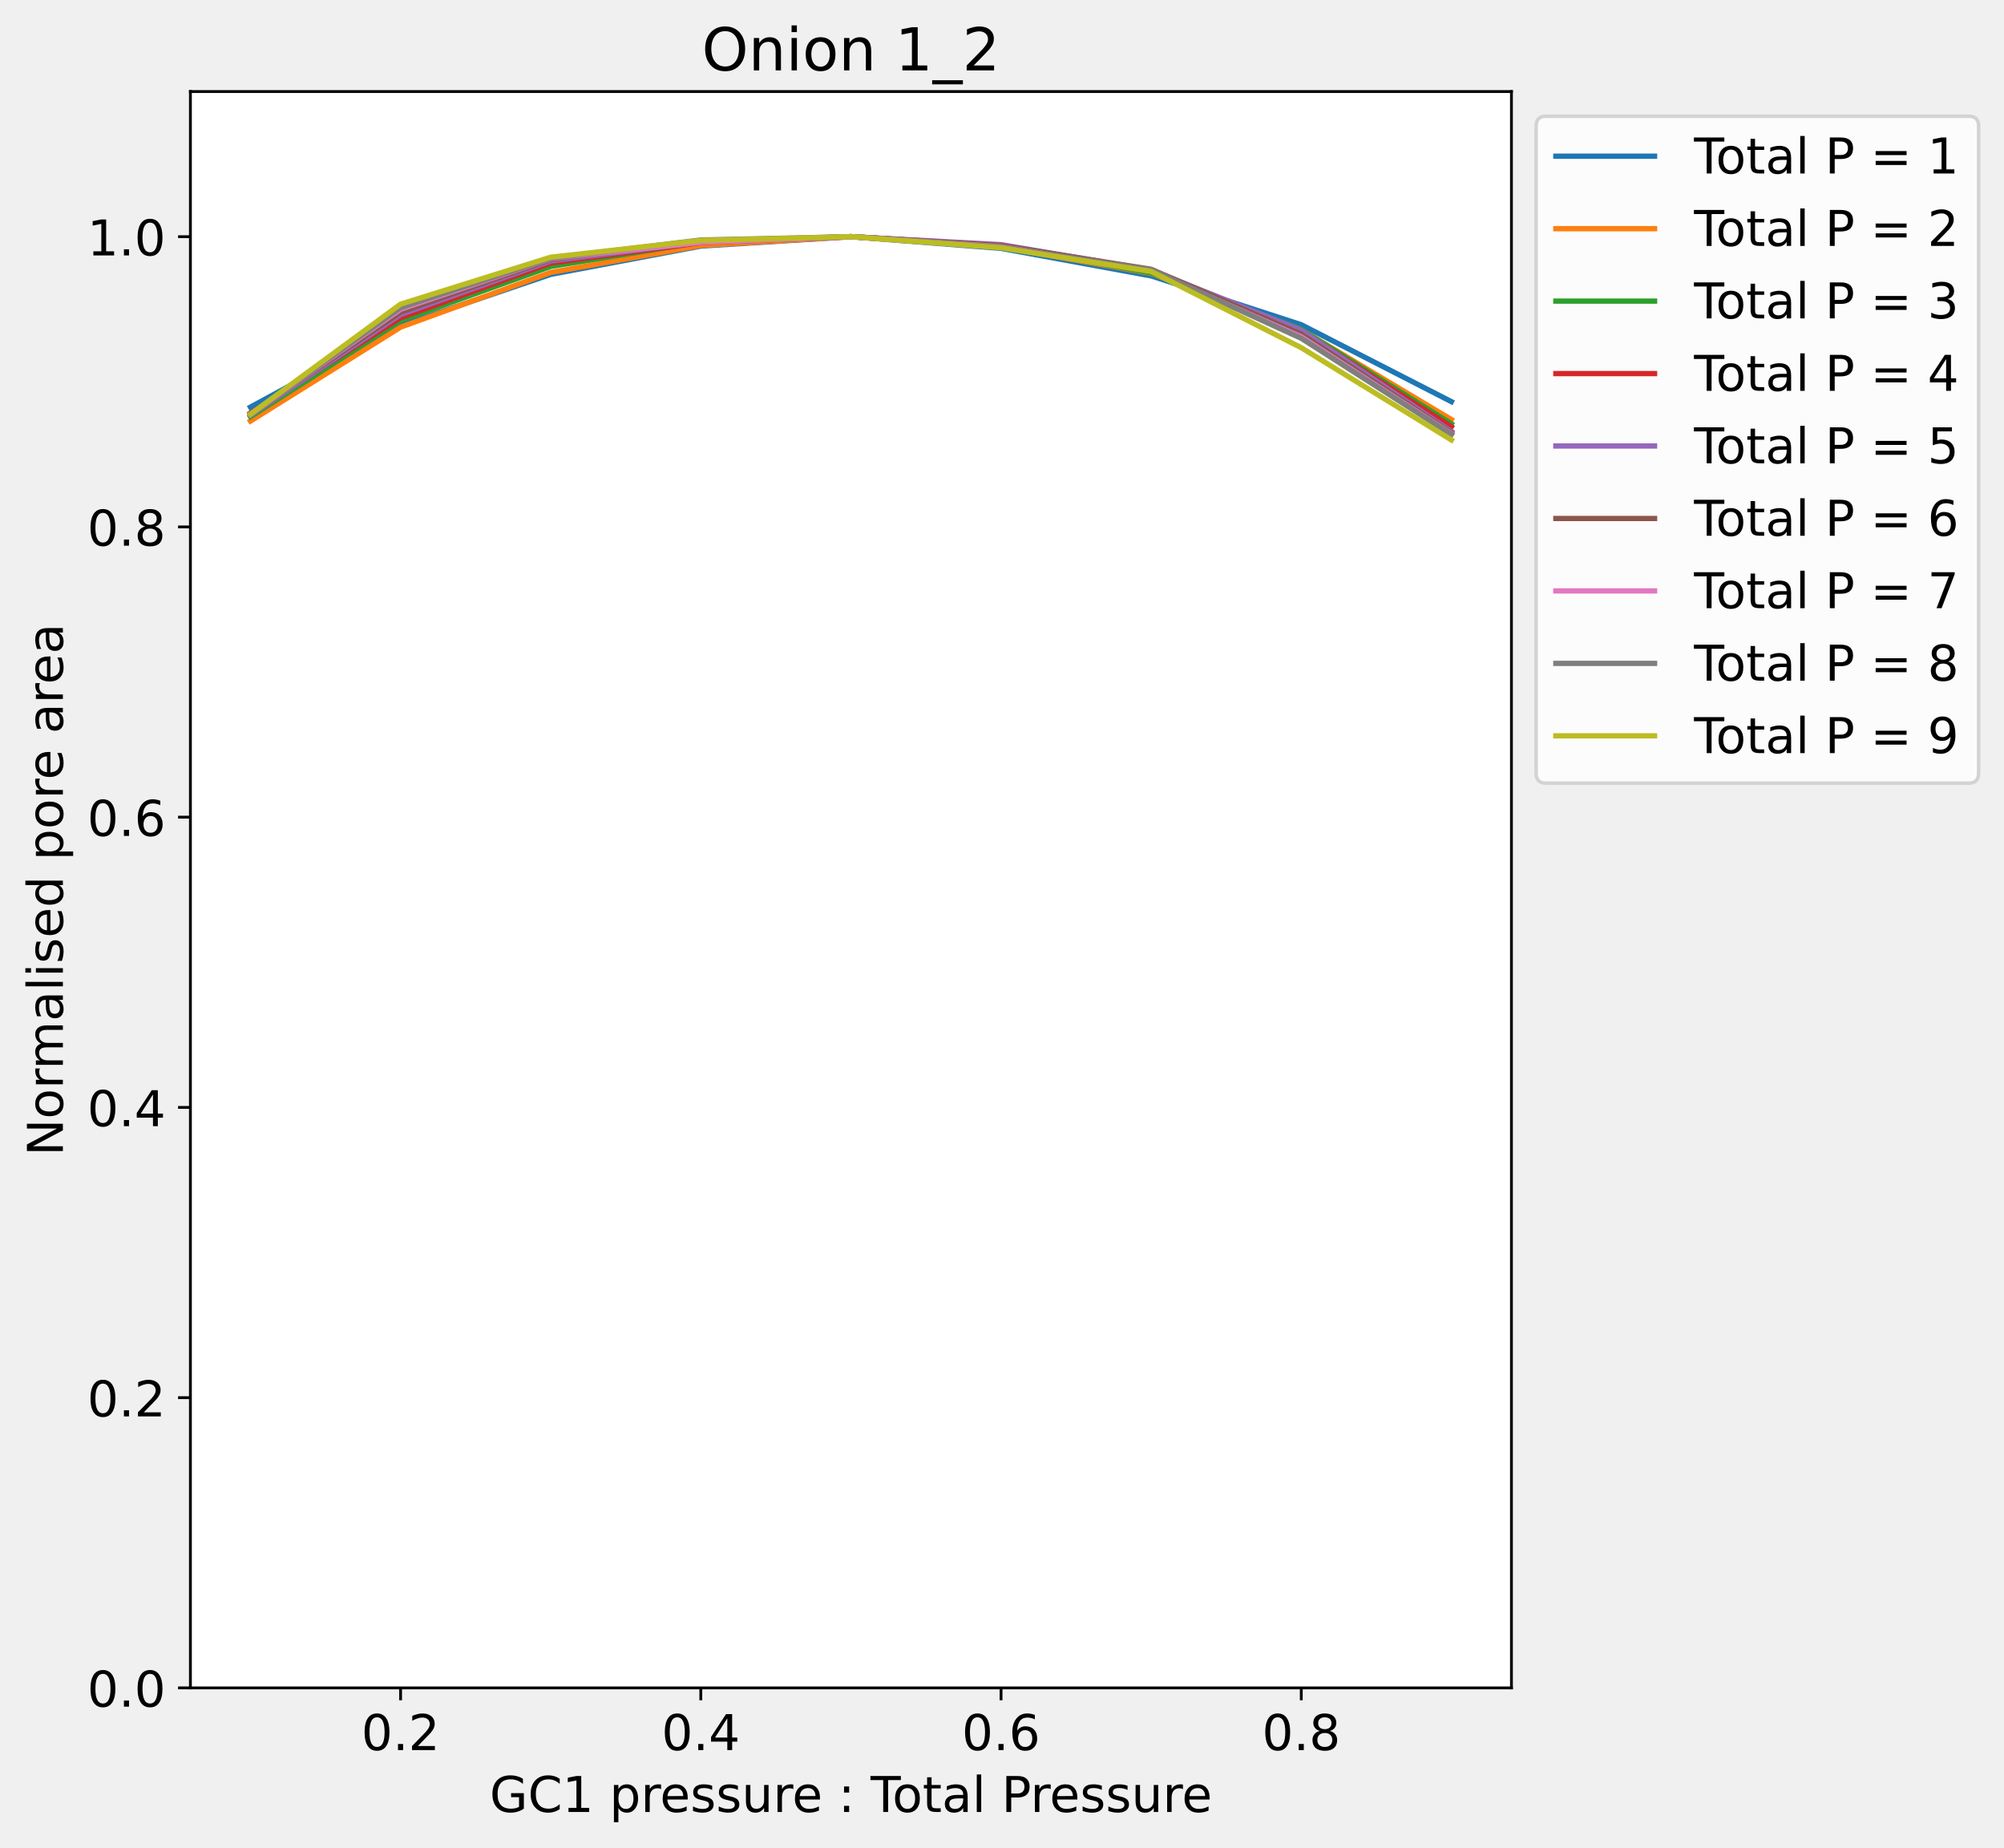
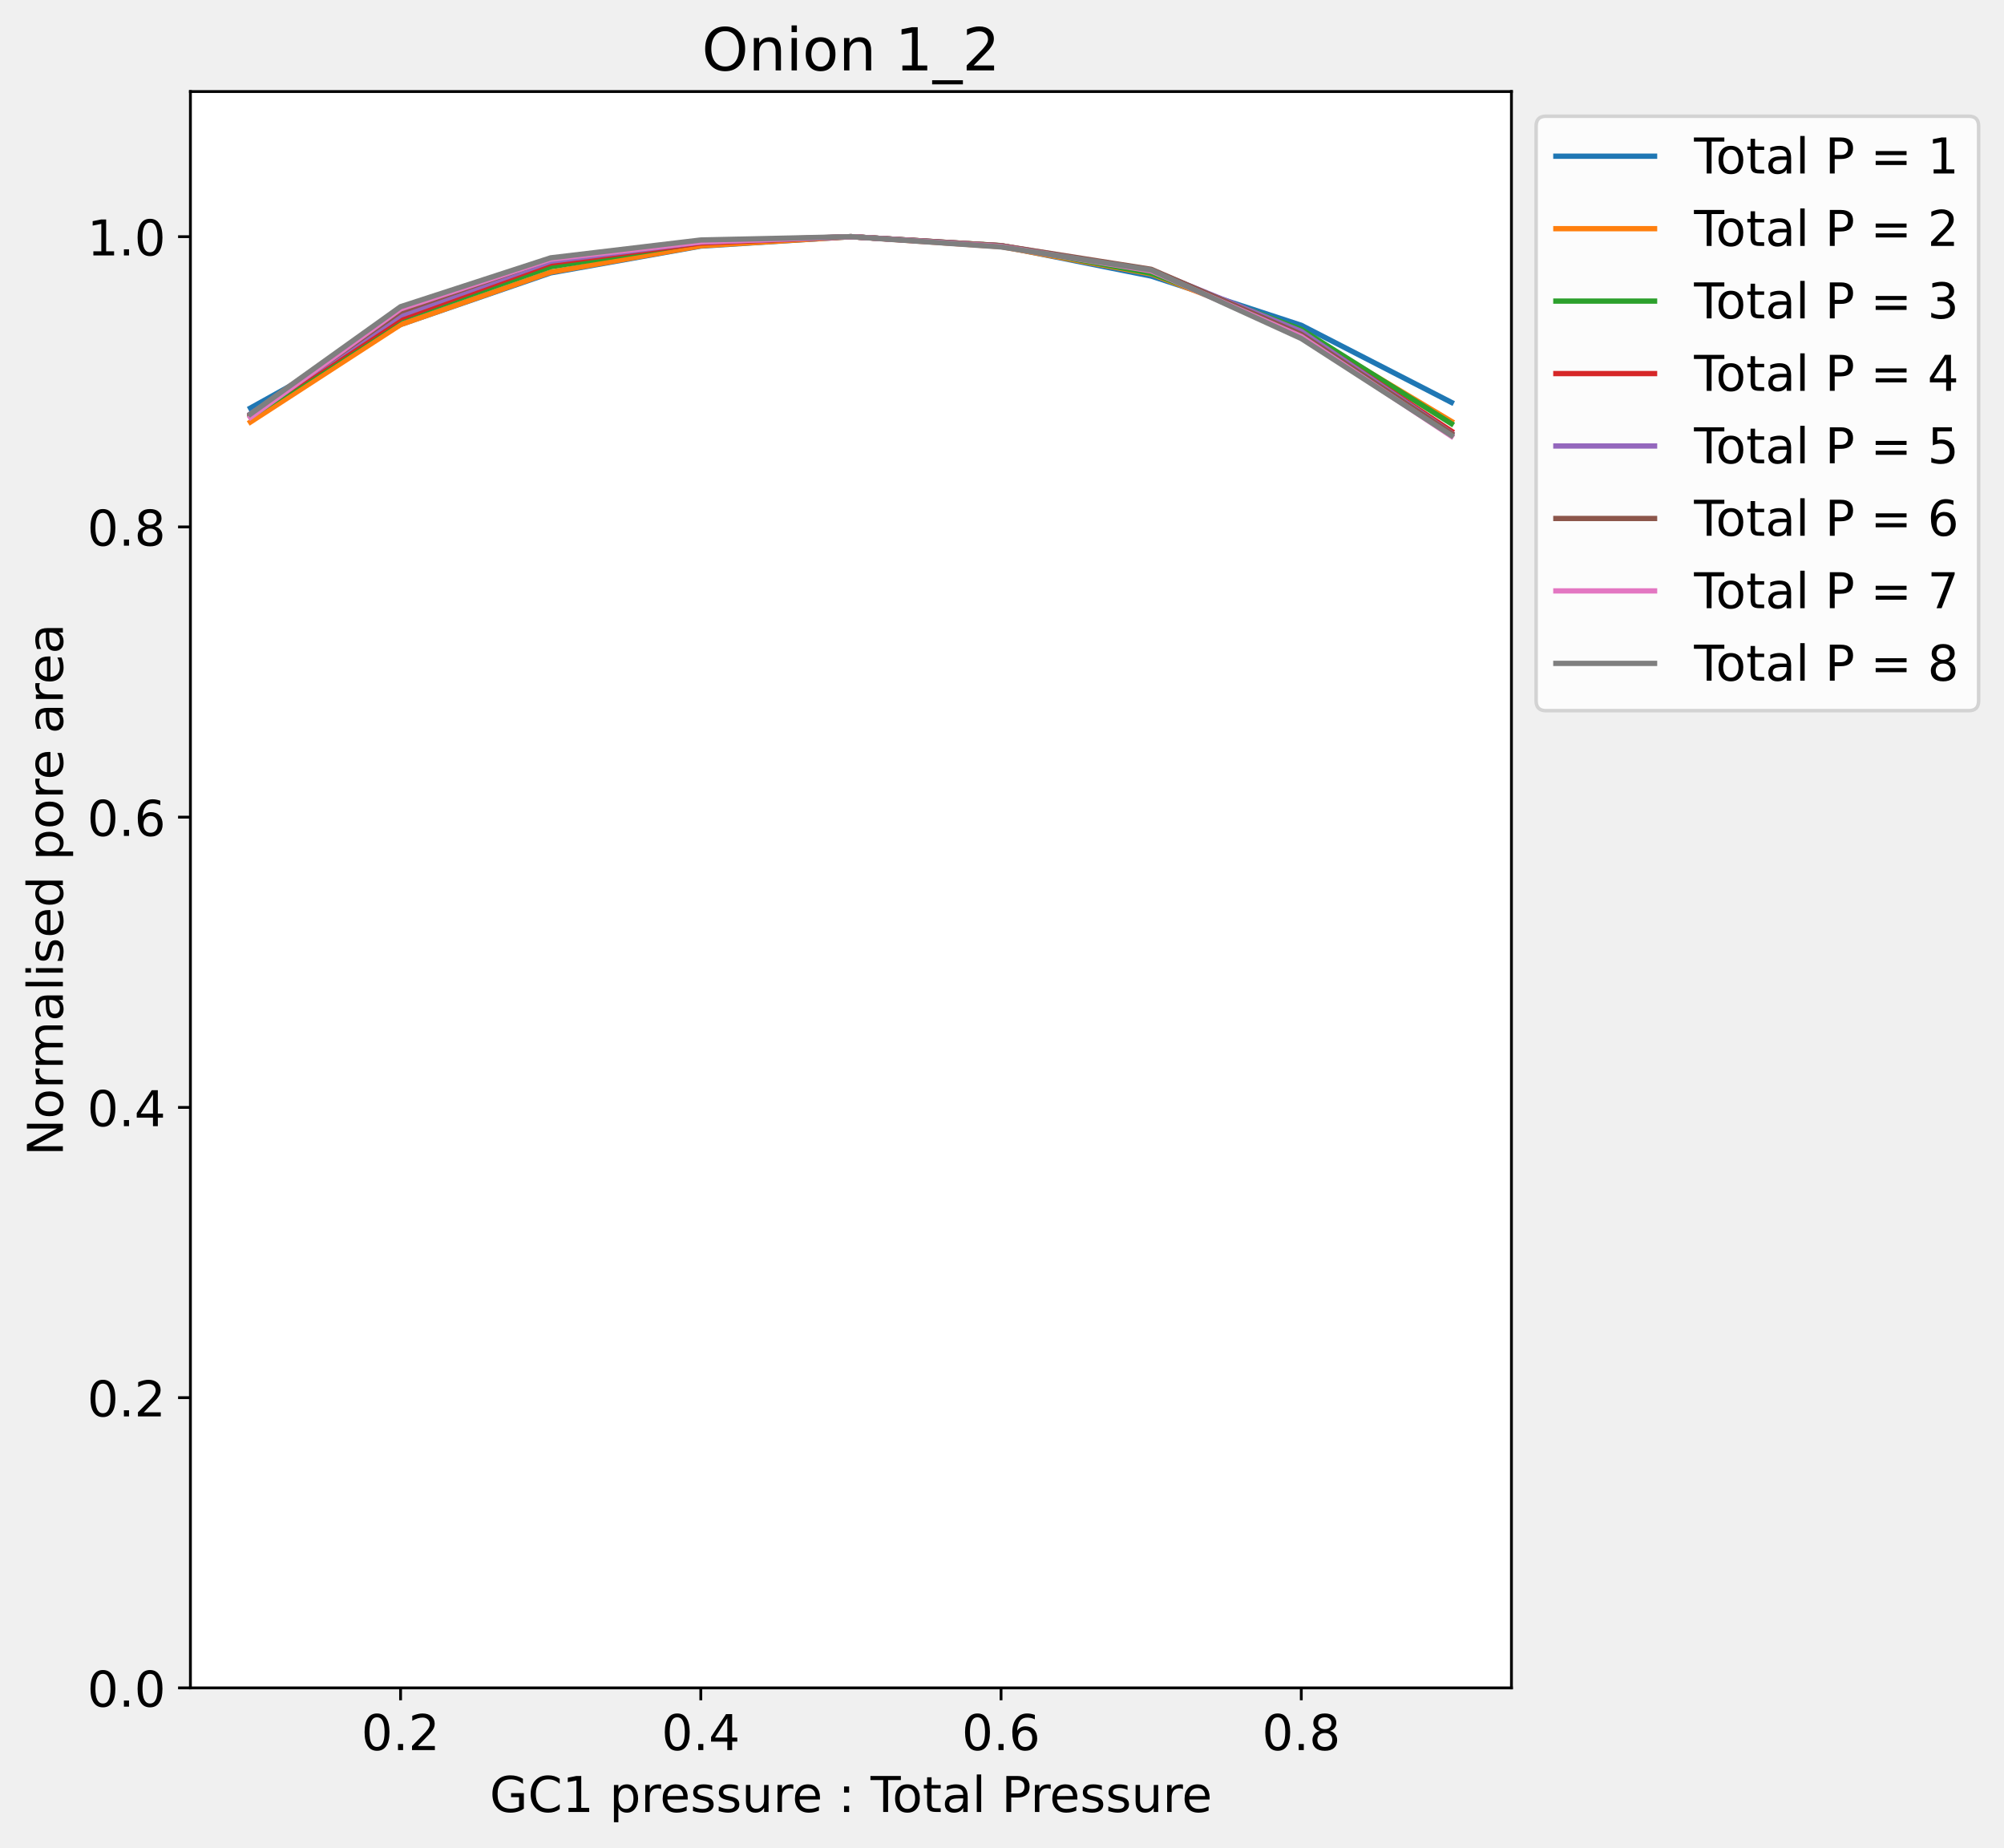
<svg xmlns="http://www.w3.org/2000/svg" xmlns:xlink="http://www.w3.org/1999/xlink" width="568.472pt" height="524.024pt" viewBox="0 0 568.472 524.024" version="1.1">
  <defs>
    <style type="text/css">*{stroke-linejoin: round; stroke-linecap: butt}</style>
  </defs>
  <g id="figure_1">
    <g id="patch_1">
      <path d="M 0 524.024  L 568.472 524.024  L 568.472 0  L 0 0  L 0 524.024  z " style="fill: none" />
    </g>
    <g id="axes_1">
      <g id="patch_2">
        <path d="M 54.014 478.725  L 428.749 478.725  L 428.749 25.965  L 54.014 25.965  z " style="fill: #ffffff" />
      </g>
      <g id="matplotlib.axis_1">
        <g id="xtick_1">
          <g id="line2d_1">
            <defs>
-               <path id="mf7b96dec18" d="M 0 0  L 0 3.5  " style="stroke: #000000; stroke-width: 0.8" />
-             </defs>
-             <g>
-               <use xlink:href="#mf7b96dec18" x="113.631" y="478.725" style="stroke: #000000; stroke-width: 0.8" />
+               <path id="m601442d03c" d="M 0 0  L 0 3.5  " style="stroke: #000000; stroke-width: 0.8" />
+             </defs>
+             <g>
+               <use xlink:href="#m601442d03c" x="113.631" y="478.725" style="stroke: #000000; stroke-width: 0.8" />
            </g>
          </g>
          <g id="text_1">
            <g transform="translate(102.4985 496.3632)scale(0.14 -0.14)">
              <defs>
                <path id="DejaVuSans-30" d="M 2034 4250  Q 1547 4250 1301 3770  Q 1056 3291 1056 2328  Q 1056 1369 1301 889  Q 1547 409 2034 409  Q 2525 409 2770 889  Q 3016 1369 3016 2328  Q 3016 3291 2770 3770  Q 2525 4250 2034 4250  z M 2034 4750  Q 2819 4750 3233 4129  Q 3647 3509 3647 2328  Q 3647 1150 3233 529  Q 2819 -91 2034 -91  Q 1250 -91 836 529  Q 422 1150 422 2328  Q 422 3509 836 4129  Q 1250 4750 2034 4750  z " transform="scale(0.015625)" />
                <path id="DejaVuSans-2e" d="M 684 794  L 1344 794  L 1344 0  L 684 0  L 684 794  z " transform="scale(0.015625)" />
                <path id="DejaVuSans-32" d="M 1228 531  L 3431 531  L 3431 0  L 469 0  L 469 531  Q 828 903 1448 1529  Q 2069 2156 2228 2338  Q 2531 2678 2651 2914  Q 2772 3150 2772 3378  Q 2772 3750 2511 3984  Q 2250 4219 1831 4219  Q 1534 4219 1204 4116  Q 875 4013 500 3803  L 500 4441  Q 881 4594 1212 4672  Q 1544 4750 1819 4750  Q 2544 4750 2975 4387  Q 3406 4025 3406 3419  Q 3406 3131 3298 2873  Q 3191 2616 2906 2266  Q 2828 2175 2409 1742  Q 1991 1309 1228 531  z " transform="scale(0.015625)" />
              </defs>
              <use xlink:href="#DejaVuSans-30" />
              <use xlink:href="#DejaVuSans-2e" x="63.623" />
              <use xlink:href="#DejaVuSans-32" x="95.41" />
            </g>
          </g>
        </g>
        <g id="xtick_2">
          <g id="line2d_2">
            <g>
-               <use xlink:href="#mf7b96dec18" x="198.798" y="478.725" style="stroke: #000000; stroke-width: 0.8" />
+               <use xlink:href="#m601442d03c" x="198.798" y="478.725" style="stroke: #000000; stroke-width: 0.8" />
            </g>
          </g>
          <g id="text_2">
            <g transform="translate(187.6655 496.3632)scale(0.14 -0.14)">
              <defs>
                <path id="DejaVuSans-34" d="M 2419 4116  L 825 1625  L 2419 1625  L 2419 4116  z M 2253 4666  L 3047 4666  L 3047 1625  L 3713 1625  L 3713 1100  L 3047 1100  L 3047 0  L 2419 0  L 2419 1100  L 313 1100  L 313 1709  L 2253 4666  z " transform="scale(0.015625)" />
              </defs>
              <use xlink:href="#DejaVuSans-30" />
              <use xlink:href="#DejaVuSans-2e" x="63.623" />
              <use xlink:href="#DejaVuSans-34" x="95.41" />
            </g>
          </g>
        </g>
        <g id="xtick_3">
          <g id="line2d_3">
            <g>
-               <use xlink:href="#mf7b96dec18" x="283.965" y="478.725" style="stroke: #000000; stroke-width: 0.8" />
+               <use xlink:href="#m601442d03c" x="283.965" y="478.725" style="stroke: #000000; stroke-width: 0.8" />
            </g>
          </g>
          <g id="text_3">
            <g transform="translate(272.8326 496.3632)scale(0.14 -0.14)">
              <defs>
                <path id="DejaVuSans-36" d="M 2113 2584  Q 1688 2584 1439 2293  Q 1191 2003 1191 1497  Q 1191 994 1439 701  Q 1688 409 2113 409  Q 2538 409 2786 701  Q 3034 994 3034 1497  Q 3034 2003 2786 2293  Q 2538 2584 2113 2584  z M 3366 4563  L 3366 3988  Q 3128 4100 2886 4159  Q 2644 4219 2406 4219  Q 1781 4219 1451 3797  Q 1122 3375 1075 2522  Q 1259 2794 1537 2939  Q 1816 3084 2150 3084  Q 2853 3084 3261 2657  Q 3669 2231 3669 1497  Q 3669 778 3244 343  Q 2819 -91 2113 -91  Q 1303 -91 875 529  Q 447 1150 447 2328  Q 447 3434 972 4092  Q 1497 4750 2381 4750  Q 2619 4750 2861 4703  Q 3103 4656 3366 4563  z " transform="scale(0.015625)" />
              </defs>
              <use xlink:href="#DejaVuSans-30" />
              <use xlink:href="#DejaVuSans-2e" x="63.623" />
              <use xlink:href="#DejaVuSans-36" x="95.41" />
            </g>
          </g>
        </g>
        <g id="xtick_4">
          <g id="line2d_4">
            <g>
-               <use xlink:href="#mf7b96dec18" x="369.132" y="478.725" style="stroke: #000000; stroke-width: 0.8" />
+               <use xlink:href="#m601442d03c" x="369.132" y="478.725" style="stroke: #000000; stroke-width: 0.8" />
            </g>
          </g>
          <g id="text_4">
            <g transform="translate(357.9996 496.3632)scale(0.14 -0.14)">
              <defs>
                <path id="DejaVuSans-38" d="M 2034 2216  Q 1584 2216 1326 1975  Q 1069 1734 1069 1313  Q 1069 891 1326 650  Q 1584 409 2034 409  Q 2484 409 2743 651  Q 3003 894 3003 1313  Q 3003 1734 2745 1975  Q 2488 2216 2034 2216  z M 1403 2484  Q 997 2584 770 2862  Q 544 3141 544 3541  Q 544 4100 942 4425  Q 1341 4750 2034 4750  Q 2731 4750 3128 4425  Q 3525 4100 3525 3541  Q 3525 3141 3298 2862  Q 3072 2584 2669 2484  Q 3125 2378 3379 2068  Q 3634 1759 3634 1313  Q 3634 634 3220 271  Q 2806 -91 2034 -91  Q 1263 -91 848 271  Q 434 634 434 1313  Q 434 1759 690 2068  Q 947 2378 1403 2484  z M 1172 3481  Q 1172 3119 1398 2916  Q 1625 2713 2034 2713  Q 2441 2713 2670 2916  Q 2900 3119 2900 3481  Q 2900 3844 2670 4047  Q 2441 4250 2034 4250  Q 1625 4250 1398 4047  Q 1172 3844 1172 3481  z " transform="scale(0.015625)" />
              </defs>
              <use xlink:href="#DejaVuSans-30" />
              <use xlink:href="#DejaVuSans-2e" x="63.623" />
              <use xlink:href="#DejaVuSans-38" x="95.41" />
            </g>
          </g>
        </g>
        <g id="text_5">
          <g transform="translate(138.9013 513.9126)scale(0.14 -0.14)">
            <defs>
              <path id="DejaVuSans-47" d="M 3809 666  L 3809 1919  L 2778 1919  L 2778 2438  L 4434 2438  L 4434 434  Q 4069 175 3628 42  Q 3188 -91 2688 -91  Q 1594 -91 976 548  Q 359 1188 359 2328  Q 359 3472 976 4111  Q 1594 4750 2688 4750  Q 3144 4750 3555 4637  Q 3966 4525 4313 4306  L 4313 3634  Q 3963 3931 3569 4081  Q 3175 4231 2741 4231  Q 1884 4231 1454 3753  Q 1025 3275 1025 2328  Q 1025 1384 1454 906  Q 1884 428 2741 428  Q 3075 428 3337 486  Q 3600 544 3809 666  z " transform="scale(0.015625)" />
              <path id="DejaVuSans-43" d="M 4122 4306  L 4122 3641  Q 3803 3938 3442 4084  Q 3081 4231 2675 4231  Q 1875 4231 1450 3742  Q 1025 3253 1025 2328  Q 1025 1406 1450 917  Q 1875 428 2675 428  Q 3081 428 3442 575  Q 3803 722 4122 1019  L 4122 359  Q 3791 134 3420 21  Q 3050 -91 2638 -91  Q 1578 -91 968 557  Q 359 1206 359 2328  Q 359 3453 968 4101  Q 1578 4750 2638 4750  Q 3056 4750 3426 4639  Q 3797 4528 4122 4306  z " transform="scale(0.015625)" />
              <path id="DejaVuSans-31" d="M 794 531  L 1825 531  L 1825 4091  L 703 3866  L 703 4441  L 1819 4666  L 2450 4666  L 2450 531  L 3481 531  L 3481 0  L 794 0  L 794 531  z " transform="scale(0.015625)" />
              <path id="DejaVuSans-20" transform="scale(0.015625)" />
              <path id="DejaVuSans-70" d="M 1159 525  L 1159 -1331  L 581 -1331  L 581 3500  L 1159 3500  L 1159 2969  Q 1341 3281 1617 3432  Q 1894 3584 2278 3584  Q 2916 3584 3314 3078  Q 3713 2572 3713 1747  Q 3713 922 3314 415  Q 2916 -91 2278 -91  Q 1894 -91 1617 61  Q 1341 213 1159 525  z M 3116 1747  Q 3116 2381 2855 2742  Q 2594 3103 2138 3103  Q 1681 3103 1420 2742  Q 1159 2381 1159 1747  Q 1159 1113 1420 752  Q 1681 391 2138 391  Q 2594 391 2855 752  Q 3116 1113 3116 1747  z " transform="scale(0.015625)" />
              <path id="DejaVuSans-72" d="M 2631 2963  Q 2534 3019 2420 3045  Q 2306 3072 2169 3072  Q 1681 3072 1420 2755  Q 1159 2438 1159 1844  L 1159 0  L 581 0  L 581 3500  L 1159 3500  L 1159 2956  Q 1341 3275 1631 3429  Q 1922 3584 2338 3584  Q 2397 3584 2469 3576  Q 2541 3569 2628 3553  L 2631 2963  z " transform="scale(0.015625)" />
              <path id="DejaVuSans-65" d="M 3597 1894  L 3597 1613  L 953 1613  Q 991 1019 1311 708  Q 1631 397 2203 397  Q 2534 397 2845 478  Q 3156 559 3463 722  L 3463 178  Q 3153 47 2828 -22  Q 2503 -91 2169 -91  Q 1331 -91 842 396  Q 353 884 353 1716  Q 353 2575 817 3079  Q 1281 3584 2069 3584  Q 2775 3584 3186 3129  Q 3597 2675 3597 1894  z M 3022 2063  Q 3016 2534 2758 2815  Q 2500 3097 2075 3097  Q 1594 3097 1305 2825  Q 1016 2553 972 2059  L 3022 2063  z " transform="scale(0.015625)" />
              <path id="DejaVuSans-73" d="M 2834 3397  L 2834 2853  Q 2591 2978 2328 3040  Q 2066 3103 1784 3103  Q 1356 3103 1142 2972  Q 928 2841 928 2578  Q 928 2378 1081 2264  Q 1234 2150 1697 2047  L 1894 2003  Q 2506 1872 2764 1633  Q 3022 1394 3022 966  Q 3022 478 2636 193  Q 2250 -91 1575 -91  Q 1294 -91 989 -36  Q 684 19 347 128  L 347 722  Q 666 556 975 473  Q 1284 391 1588 391  Q 1994 391 2212 530  Q 2431 669 2431 922  Q 2431 1156 2273 1281  Q 2116 1406 1581 1522  L 1381 1569  Q 847 1681 609 1914  Q 372 2147 372 2553  Q 372 3047 722 3315  Q 1072 3584 1716 3584  Q 2034 3584 2315 3537  Q 2597 3491 2834 3397  z " transform="scale(0.015625)" />
              <path id="DejaVuSans-75" d="M 544 1381  L 544 3500  L 1119 3500  L 1119 1403  Q 1119 906 1312 657  Q 1506 409 1894 409  Q 2359 409 2629 706  Q 2900 1003 2900 1516  L 2900 3500  L 3475 3500  L 3475 0  L 2900 0  L 2900 538  Q 2691 219 2414 64  Q 2138 -91 1772 -91  Q 1169 -91 856 284  Q 544 659 544 1381  z M 1991 3584  L 1991 3584  z " transform="scale(0.015625)" />
              <path id="DejaVuSans-3a" d="M 750 794  L 1409 794  L 1409 0  L 750 0  L 750 794  z M 750 3309  L 1409 3309  L 1409 2516  L 750 2516  L 750 3309  z " transform="scale(0.015625)" />
              <path id="DejaVuSans-54" d="M -19 4666  L 3928 4666  L 3928 4134  L 2272 4134  L 2272 0  L 1638 0  L 1638 4134  L -19 4134  L -19 4666  z " transform="scale(0.015625)" />
              <path id="DejaVuSans-6f" d="M 1959 3097  Q 1497 3097 1228 2736  Q 959 2375 959 1747  Q 959 1119 1226 758  Q 1494 397 1959 397  Q 2419 397 2687 759  Q 2956 1122 2956 1747  Q 2956 2369 2687 2733  Q 2419 3097 1959 3097  z M 1959 3584  Q 2709 3584 3137 3096  Q 3566 2609 3566 1747  Q 3566 888 3137 398  Q 2709 -91 1959 -91  Q 1206 -91 779 398  Q 353 888 353 1747  Q 353 2609 779 3096  Q 1206 3584 1959 3584  z " transform="scale(0.015625)" />
              <path id="DejaVuSans-74" d="M 1172 4494  L 1172 3500  L 2356 3500  L 2356 3053  L 1172 3053  L 1172 1153  Q 1172 725 1289 603  Q 1406 481 1766 481  L 2356 481  L 2356 0  L 1766 0  Q 1100 0 847 248  Q 594 497 594 1153  L 594 3053  L 172 3053  L 172 3500  L 594 3500  L 594 4494  L 1172 4494  z " transform="scale(0.015625)" />
              <path id="DejaVuSans-61" d="M 2194 1759  Q 1497 1759 1228 1600  Q 959 1441 959 1056  Q 959 750 1161 570  Q 1363 391 1709 391  Q 2188 391 2477 730  Q 2766 1069 2766 1631  L 2766 1759  L 2194 1759  z M 3341 1997  L 3341 0  L 2766 0  L 2766 531  Q 2569 213 2275 61  Q 1981 -91 1556 -91  Q 1019 -91 701 211  Q 384 513 384 1019  Q 384 1609 779 1909  Q 1175 2209 1959 2209  L 2766 2209  L 2766 2266  Q 2766 2663 2505 2880  Q 2244 3097 1772 3097  Q 1472 3097 1187 3025  Q 903 2953 641 2809  L 641 3341  Q 956 3463 1253 3523  Q 1550 3584 1831 3584  Q 2591 3584 2966 3190  Q 3341 2797 3341 1997  z " transform="scale(0.015625)" />
              <path id="DejaVuSans-6c" d="M 603 4863  L 1178 4863  L 1178 0  L 603 0  L 603 4863  z " transform="scale(0.015625)" />
              <path id="DejaVuSans-50" d="M 1259 4147  L 1259 2394  L 2053 2394  Q 2494 2394 2734 2622  Q 2975 2850 2975 3272  Q 2975 3691 2734 3919  Q 2494 4147 2053 4147  L 1259 4147  z M 628 4666  L 2053 4666  Q 2838 4666 3239 4311  Q 3641 3956 3641 3272  Q 3641 2581 3239 2228  Q 2838 1875 2053 1875  L 1259 1875  L 1259 0  L 628 0  L 628 4666  z " transform="scale(0.015625)" />
            </defs>
            <use xlink:href="#DejaVuSans-47" />
            <use xlink:href="#DejaVuSans-43" x="77.49" />
            <use xlink:href="#DejaVuSans-31" x="147.314" />
            <use xlink:href="#DejaVuSans-20" x="210.938" />
            <use xlink:href="#DejaVuSans-70" x="242.725" />
            <use xlink:href="#DejaVuSans-72" x="306.201" />
            <use xlink:href="#DejaVuSans-65" x="345.064" />
            <use xlink:href="#DejaVuSans-73" x="406.588" />
            <use xlink:href="#DejaVuSans-73" x="458.688" />
            <use xlink:href="#DejaVuSans-75" x="510.787" />
            <use xlink:href="#DejaVuSans-72" x="574.166" />
            <use xlink:href="#DejaVuSans-65" x="613.029" />
            <use xlink:href="#DejaVuSans-20" x="674.553" />
            <use xlink:href="#DejaVuSans-3a" x="706.34" />
            <use xlink:href="#DejaVuSans-20" x="740.031" />
            <use xlink:href="#DejaVuSans-54" x="771.818" />
            <use xlink:href="#DejaVuSans-6f" x="815.902" />
            <use xlink:href="#DejaVuSans-74" x="877.084" />
            <use xlink:href="#DejaVuSans-61" x="916.293" />
            <use xlink:href="#DejaVuSans-6c" x="977.572" />
            <use xlink:href="#DejaVuSans-20" x="1005.355" />
            <use xlink:href="#DejaVuSans-50" x="1037.143" />
            <use xlink:href="#DejaVuSans-72" x="1095.695" />
            <use xlink:href="#DejaVuSans-65" x="1134.559" />
            <use xlink:href="#DejaVuSans-73" x="1196.082" />
            <use xlink:href="#DejaVuSans-73" x="1248.182" />
            <use xlink:href="#DejaVuSans-75" x="1300.281" />
            <use xlink:href="#DejaVuSans-72" x="1363.66" />
            <use xlink:href="#DejaVuSans-65" x="1402.523" />
          </g>
        </g>
      </g>
      <g id="matplotlib.axis_2">
        <g id="ytick_1">
          <g id="line2d_5">
            <defs>
-               <path id="md35bf21d3d" d="M 0 0  L -3.5 0  " style="stroke: #000000; stroke-width: 0.8" />
-             </defs>
-             <g>
-               <use xlink:href="#md35bf21d3d" x="54.014" y="478.725" style="stroke: #000000; stroke-width: 0.8" />
+               <path id="m586396ed4a" d="M 0 0  L -3.5 0  " style="stroke: #000000; stroke-width: 0.8" />
+             </defs>
+             <g>
+               <use xlink:href="#m586396ed4a" x="54.014" y="478.725" style="stroke: #000000; stroke-width: 0.8" />
            </g>
          </g>
          <g id="text_6">
            <g transform="translate(24.74938 484.0443)scale(0.14 -0.14)">
              <use xlink:href="#DejaVuSans-30" />
              <use xlink:href="#DejaVuSans-2e" x="63.623" />
              <use xlink:href="#DejaVuSans-30" x="95.41" />
            </g>
          </g>
        </g>
        <g id="ytick_2">
          <g id="line2d_6">
            <g>
-               <use xlink:href="#md35bf21d3d" x="54.014" y="396.405" style="stroke: #000000; stroke-width: 0.8" />
+               <use xlink:href="#m586396ed4a" x="54.014" y="396.405" style="stroke: #000000; stroke-width: 0.8" />
            </g>
          </g>
          <g id="text_7">
            <g transform="translate(24.74938 401.7243)scale(0.14 -0.14)">
              <use xlink:href="#DejaVuSans-30" />
              <use xlink:href="#DejaVuSans-2e" x="63.623" />
              <use xlink:href="#DejaVuSans-32" x="95.41" />
            </g>
          </g>
        </g>
        <g id="ytick_3">
          <g id="line2d_7">
            <g>
-               <use xlink:href="#md35bf21d3d" x="54.014" y="314.085" style="stroke: #000000; stroke-width: 0.8" />
+               <use xlink:href="#m586396ed4a" x="54.014" y="314.085" style="stroke: #000000; stroke-width: 0.8" />
            </g>
          </g>
          <g id="text_8">
            <g transform="translate(24.74938 319.4043)scale(0.14 -0.14)">
              <use xlink:href="#DejaVuSans-30" />
              <use xlink:href="#DejaVuSans-2e" x="63.623" />
              <use xlink:href="#DejaVuSans-34" x="95.41" />
            </g>
          </g>
        </g>
        <g id="ytick_4">
          <g id="line2d_8">
            <g>
-               <use xlink:href="#md35bf21d3d" x="54.014" y="231.765" style="stroke: #000000; stroke-width: 0.8" />
+               <use xlink:href="#m586396ed4a" x="54.014" y="231.765" style="stroke: #000000; stroke-width: 0.8" />
            </g>
          </g>
          <g id="text_9">
            <g transform="translate(24.74938 237.0843)scale(0.14 -0.14)">
              <use xlink:href="#DejaVuSans-30" />
              <use xlink:href="#DejaVuSans-2e" x="63.623" />
              <use xlink:href="#DejaVuSans-36" x="95.41" />
            </g>
          </g>
        </g>
        <g id="ytick_5">
          <g id="line2d_9">
            <g>
-               <use xlink:href="#md35bf21d3d" x="54.014" y="149.445" style="stroke: #000000; stroke-width: 0.8" />
+               <use xlink:href="#m586396ed4a" x="54.014" y="149.445" style="stroke: #000000; stroke-width: 0.8" />
            </g>
          </g>
          <g id="text_10">
            <g transform="translate(24.74938 154.7643)scale(0.14 -0.14)">
              <use xlink:href="#DejaVuSans-30" />
              <use xlink:href="#DejaVuSans-2e" x="63.623" />
              <use xlink:href="#DejaVuSans-38" x="95.41" />
            </g>
          </g>
        </g>
        <g id="ytick_6">
          <g id="line2d_10">
            <g>
-               <use xlink:href="#md35bf21d3d" x="54.014" y="67.125" style="stroke: #000000; stroke-width: 0.8" />
+               <use xlink:href="#m586396ed4a" x="54.014" y="67.125" style="stroke: #000000; stroke-width: 0.8" />
            </g>
          </g>
          <g id="text_11">
            <g transform="translate(24.74938 72.44428)scale(0.14 -0.14)">
              <use xlink:href="#DejaVuSans-31" />
              <use xlink:href="#DejaVuSans-2e" x="63.623" />
              <use xlink:href="#DejaVuSans-30" x="95.41" />
            </g>
          </g>
        </g>
        <g id="text_12">
          <g transform="translate(17.83781 327.8262)rotate(-90)scale(0.14 -0.14)">
            <defs>
              <path id="DejaVuSans-4e" d="M 628 4666  L 1478 4666  L 3547 763  L 3547 4666  L 4159 4666  L 4159 0  L 3309 0  L 1241 3903  L 1241 0  L 628 0  L 628 4666  z " transform="scale(0.015625)" />
              <path id="DejaVuSans-6d" d="M 3328 2828  Q 3544 3216 3844 3400  Q 4144 3584 4550 3584  Q 5097 3584 5394 3201  Q 5691 2819 5691 2113  L 5691 0  L 5113 0  L 5113 2094  Q 5113 2597 4934 2840  Q 4756 3084 4391 3084  Q 3944 3084 3684 2787  Q 3425 2491 3425 1978  L 3425 0  L 2847 0  L 2847 2094  Q 2847 2600 2669 2842  Q 2491 3084 2119 3084  Q 1678 3084 1418 2786  Q 1159 2488 1159 1978  L 1159 0  L 581 0  L 581 3500  L 1159 3500  L 1159 2956  Q 1356 3278 1631 3431  Q 1906 3584 2284 3584  Q 2666 3584 2933 3390  Q 3200 3197 3328 2828  z " transform="scale(0.015625)" />
              <path id="DejaVuSans-69" d="M 603 3500  L 1178 3500  L 1178 0  L 603 0  L 603 3500  z M 603 4863  L 1178 4863  L 1178 4134  L 603 4134  L 603 4863  z " transform="scale(0.015625)" />
              <path id="DejaVuSans-64" d="M 2906 2969  L 2906 4863  L 3481 4863  L 3481 0  L 2906 0  L 2906 525  Q 2725 213 2448 61  Q 2172 -91 1784 -91  Q 1150 -91 751 415  Q 353 922 353 1747  Q 353 2572 751 3078  Q 1150 3584 1784 3584  Q 2172 3584 2448 3432  Q 2725 3281 2906 2969  z M 947 1747  Q 947 1113 1208 752  Q 1469 391 1925 391  Q 2381 391 2643 752  Q 2906 1113 2906 1747  Q 2906 2381 2643 2742  Q 2381 3103 1925 3103  Q 1469 3103 1208 2742  Q 947 2381 947 1747  z " transform="scale(0.015625)" />
            </defs>
            <use xlink:href="#DejaVuSans-4e" />
            <use xlink:href="#DejaVuSans-6f" x="74.805" />
            <use xlink:href="#DejaVuSans-72" x="135.986" />
            <use xlink:href="#DejaVuSans-6d" x="175.35" />
            <use xlink:href="#DejaVuSans-61" x="272.762" />
            <use xlink:href="#DejaVuSans-6c" x="334.041" />
            <use xlink:href="#DejaVuSans-69" x="361.824" />
            <use xlink:href="#DejaVuSans-73" x="389.607" />
            <use xlink:href="#DejaVuSans-65" x="441.707" />
            <use xlink:href="#DejaVuSans-64" x="503.23" />
            <use xlink:href="#DejaVuSans-20" x="566.707" />
            <use xlink:href="#DejaVuSans-70" x="598.494" />
            <use xlink:href="#DejaVuSans-6f" x="661.971" />
            <use xlink:href="#DejaVuSans-72" x="723.152" />
            <use xlink:href="#DejaVuSans-65" x="762.016" />
            <use xlink:href="#DejaVuSans-20" x="823.539" />
            <use xlink:href="#DejaVuSans-61" x="855.326" />
            <use xlink:href="#DejaVuSans-72" x="916.605" />
            <use xlink:href="#DejaVuSans-65" x="955.469" />
            <use xlink:href="#DejaVuSans-61" x="1016.992" />
          </g>
        </g>
      </g>
      <g id="line2d_11">
-         <path d="M 71.047 115.467  L 113.631 92.312  L 156.214 77.82  L 198.798 69.799  L 241.381 67.125  L 283.965 70.441  L 326.548 78.248  L 369.132 92.098  L 411.715 113.916  " clip-path="url(#p8eb4b57d89)" style="fill: none; stroke: #1f77b4; stroke-width: 1.5; stroke-linecap: square" />
+         <path d="M 71.047 115.728  L 113.631 92.042  L 156.214 77.391  L 198.798 69.799  L 241.381 67.125  L 283.965 69.799  L 326.548 78.3  L 369.132 92.256  L 411.715 114.124  " clip-path="url(#p6f2aa6b037)" style="fill: none; stroke: #1f77b4; stroke-width: 1.5; stroke-linecap: square" />
      </g>
      <g id="line2d_12">
-         <path d="M 71.047 119.412  L 113.631 92.791  L 156.214 77.273  L 198.798 69.628  L 241.381 67.125  L 283.965 70.038  L 326.548 77.546  L 369.132 93.519  L 411.715 119.002  " clip-path="url(#p8eb4b57d89)" style="fill: none; stroke: #ff7f0e; stroke-width: 1.5; stroke-linecap: square" />
+         <path d="M 71.047 119.69  L 113.631 92.065  L 156.214 77.183  L 198.798 69.719  L 241.381 67.125  L 283.965 69.947  L 326.548 77.684  L 369.132 94.068  L 411.715 119.508  " clip-path="url(#p6f2aa6b037)" style="fill: none; stroke: #ff7f0e; stroke-width: 1.5; stroke-linecap: square" />
      </g>
      <g id="line2d_13">
-         <path d="M 71.047 118.167  L 113.631 90.912  L 156.214 75.571  L 198.798 68.635  L 241.381 67.125  L 283.965 69.696  L 326.548 77.407  L 369.132 93.483  L 411.715 120.207  " clip-path="url(#p8eb4b57d89)" style="fill: none; stroke: #2ca02c; stroke-width: 1.5; stroke-linecap: square" />
+         <path d="M 71.047 118.203  L 113.631 90.502  L 156.214 75.652  L 198.798 68.757  L 241.381 67.125  L 283.965 69.655  L 326.548 77.488  L 369.132 93.439  L 411.715 120.161  " clip-path="url(#p6f2aa6b037)" style="fill: none; stroke: #2ca02c; stroke-width: 1.5; stroke-linecap: square" />
      </g>
      <g id="line2d_14">
-         <path d="M 71.047 117.158  L 113.631 90.102  L 156.214 74.61  L 198.798 68.809  L 241.381 67.125  L 283.965 69.595  L 326.548 76.705  L 369.132 93.919  L 411.715 121.05  " clip-path="url(#p8eb4b57d89)" style="fill: none; stroke: #d62728; stroke-width: 1.5; stroke-linecap: square" />
+         <path d="M 71.047 117.635  L 113.631 90.21  L 156.214 74.608  L 198.798 68.921  L 241.381 67.125  L 283.965 69.707  L 326.548 76.778  L 369.132 94.176  L 411.715 122.275  " clip-path="url(#p6f2aa6b037)" style="fill: none; stroke: #d62728; stroke-width: 1.5; stroke-linecap: square" />
      </g>
      <g id="line2d_15">
-         <path d="M 71.047 117.779  L 113.631 89.197  L 156.214 74.018  L 198.798 68.657  L 241.381 67.125  L 283.965 69.388  L 326.548 76.595  L 369.132 93.688  L 411.715 122.374  " clip-path="url(#p8eb4b57d89)" style="fill: none; stroke: #9467bd; stroke-width: 1.5; stroke-linecap: square" />
+         <path d="M 71.047 117.379  L 113.631 89.398  L 156.214 74.086  L 198.798 68.657  L 241.381 67.125  L 283.965 69.701  L 326.548 76.626  L 369.132 93.992  L 411.715 122.878  " clip-path="url(#p6f2aa6b037)" style="fill: none; stroke: #9467bd; stroke-width: 1.5; stroke-linecap: square" />
      </g>
      <g id="line2d_16">
-         <path d="M 71.047 117.309  L 113.631 88.539  L 156.214 73.566  L 198.798 68.4  L 241.381 67.125  L 283.965 69.643  L 326.548 76.377  L 369.132 94.783  L 411.715 122.736  " clip-path="url(#p8eb4b57d89)" style="fill: none; stroke: #8c564b; stroke-width: 1.5; stroke-linecap: square" />
+         <path d="M 71.047 117.897  L 113.631 88.31  L 156.214 73.402  L 198.798 68.466  L 241.381 67.125  L 283.965 69.675  L 326.548 76.377  L 369.132 94.816  L 411.715 122.997  " clip-path="url(#p6f2aa6b037)" style="fill: none; stroke: #8c564b; stroke-width: 1.5; stroke-linecap: square" />
      </g>
      <g id="line2d_17">
-         <path d="M 71.047 117.467  L 113.631 87.707  L 156.214 73.337  L 198.798 68.732  L 241.381 67.125  L 283.965 69.968  L 326.548 76.829  L 369.132 95.525  L 411.715 123.029  " clip-path="url(#p8eb4b57d89)" style="fill: none; stroke: #e377c2; stroke-width: 1.5; stroke-linecap: square" />
+         <path d="M 71.047 118.371  L 113.631 87.617  L 156.214 73.492  L 198.798 68.609  L 241.381 67.125  L 283.965 69.907  L 326.548 76.83  L 369.132 95.437  L 411.715 123.718  " clip-path="url(#p6f2aa6b037)" style="fill: none; stroke: #e377c2; stroke-width: 1.5; stroke-linecap: square" />
      </g>
      <g id="line2d_18">
-         <path d="M 71.047 117.461  L 113.631 87.248  L 156.214 73.215  L 198.798 68.067  L 241.381 67.125  L 283.965 70.097  L 326.548 76.51  L 369.132 95.956  L 411.715 123.198  " clip-path="url(#p8eb4b57d89)" style="fill: none; stroke: #7f7f7f; stroke-width: 1.5; stroke-linecap: square" />
-       </g>
-       <g id="line2d_19">
-         <path d="M 71.047 117.504  L 113.631 86.26  L 156.214 72.942  L 198.798 68.193  L 241.381 67.125  L 283.965 70.272  L 326.548 76.988  L 369.132 98.623  L 411.715 124.781  " clip-path="url(#p8eb4b57d89)" style="fill: none; stroke: #bcbd22; stroke-width: 1.5; stroke-linecap: square" />
+         <path d="M 71.047 117.432  L 113.631 86.983  L 156.214 73.127  L 198.798 68.067  L 241.381 67.125  L 283.965 70.038  L 326.548 76.569  L 369.132 96.015  L 411.715 123.463  " clip-path="url(#p6f2aa6b037)" style="fill: none; stroke: #7f7f7f; stroke-width: 1.5; stroke-linecap: square" />
      </g>
      <g id="patch_3">
        <path d="M 54.014 478.725  L 54.014 25.965  " style="fill: none; stroke: #000000; stroke-width: 0.8; stroke-linejoin: miter; stroke-linecap: square" />
      </g>
      <g id="patch_4">
        <path d="M 428.749 478.725  L 428.749 25.965  " style="fill: none; stroke: #000000; stroke-width: 0.8; stroke-linejoin: miter; stroke-linecap: square" />
      </g>
      <g id="patch_5">
        <path d="M 54.014 478.725  L 428.749 478.725  " style="fill: none; stroke: #000000; stroke-width: 0.8; stroke-linejoin: miter; stroke-linecap: square" />
      </g>
      <g id="patch_6">
        <path d="M 54.014 25.965  L 428.749 25.965  " style="fill: none; stroke: #000000; stroke-width: 0.8; stroke-linejoin: miter; stroke-linecap: square" />
      </g>
      <g id="text_13">
        <g transform="translate(199.0899 19.96538)scale(0.168 -0.168)">
          <defs>
            <path id="DejaVuSans-4f" d="M 2522 4238  Q 1834 4238 1429 3725  Q 1025 3213 1025 2328  Q 1025 1447 1429 934  Q 1834 422 2522 422  Q 3209 422 3611 934  Q 4013 1447 4013 2328  Q 4013 3213 3611 3725  Q 3209 4238 2522 4238  z M 2522 4750  Q 3503 4750 4090 4092  Q 4678 3434 4678 2328  Q 4678 1225 4090 567  Q 3503 -91 2522 -91  Q 1538 -91 948 565  Q 359 1222 359 2328  Q 359 3434 948 4092  Q 1538 4750 2522 4750  z " transform="scale(0.015625)" />
            <path id="DejaVuSans-6e" d="M 3513 2113  L 3513 0  L 2938 0  L 2938 2094  Q 2938 2591 2744 2837  Q 2550 3084 2163 3084  Q 1697 3084 1428 2787  Q 1159 2491 1159 1978  L 1159 0  L 581 0  L 581 3500  L 1159 3500  L 1159 2956  Q 1366 3272 1645 3428  Q 1925 3584 2291 3584  Q 2894 3584 3203 3211  Q 3513 2838 3513 2113  z " transform="scale(0.015625)" />
            <path id="DejaVuSans-5f" d="M 3263 -1063  L 3263 -1509  L -63 -1509  L -63 -1063  L 3263 -1063  z " transform="scale(0.015625)" />
          </defs>
          <use xlink:href="#DejaVuSans-4f" />
          <use xlink:href="#DejaVuSans-6e" x="78.711" />
          <use xlink:href="#DejaVuSans-69" x="142.09" />
          <use xlink:href="#DejaVuSans-6f" x="169.873" />
          <use xlink:href="#DejaVuSans-6e" x="231.055" />
          <use xlink:href="#DejaVuSans-20" x="294.434" />
          <use xlink:href="#DejaVuSans-31" x="326.221" />
          <use xlink:href="#DejaVuSans-5f" x="389.844" />
          <use xlink:href="#DejaVuSans-32" x="439.844" />
        </g>
      </g>
      <g id="legend_1">
        <g id="patch_7">
-           <path d="M 438.549 222.11  L 558.472 222.11  Q 561.272 222.11 561.272 219.31  L 561.272 35.765  Q 561.272 32.965 558.472 32.965  L 438.549 32.965  Q 435.749 32.965 435.749 35.765  L 435.749 219.31  Q 435.749 222.11 438.549 222.11  z " style="fill: #ffffff; opacity: 0.8; stroke: #cccccc; stroke-linejoin: miter" />
-         </g>
-         <g id="line2d_20">
+           <path d="M 438.549 201.56  L 558.472 201.56  Q 561.272 201.56 561.272 198.76  L 561.272 35.765  Q 561.272 32.965 558.472 32.965  L 438.549 32.965  Q 435.749 32.965 435.749 35.765  L 435.749 198.76  Q 435.749 201.56 438.549 201.56  z " style="fill: #ffffff; opacity: 0.8; stroke: #cccccc; stroke-linejoin: miter" />
+         </g>
+         <g id="line2d_19">
          <path d="M 441.349 44.303  L 455.349 44.303  L 469.349 44.303  " style="fill: none; stroke: #1f77b4; stroke-width: 1.5; stroke-linecap: square" />
        </g>
        <g id="text_14">
          <g transform="translate(480.5487 49.20319)scale(0.14 -0.14)">
            <defs>
              <path id="DejaVuSans-3d" d="M 678 2906  L 4684 2906  L 4684 2381  L 678 2381  L 678 2906  z M 678 1631  L 4684 1631  L 4684 1100  L 678 1100  L 678 1631  z " transform="scale(0.015625)" />
            </defs>
            <use xlink:href="#DejaVuSans-54" />
            <use xlink:href="#DejaVuSans-6f" x="44.084" />
            <use xlink:href="#DejaVuSans-74" x="105.266" />
            <use xlink:href="#DejaVuSans-61" x="144.475" />
            <use xlink:href="#DejaVuSans-6c" x="205.754" />
            <use xlink:href="#DejaVuSans-20" x="233.537" />
            <use xlink:href="#DejaVuSans-50" x="265.324" />
            <use xlink:href="#DejaVuSans-20" x="325.627" />
            <use xlink:href="#DejaVuSans-3d" x="357.414" />
            <use xlink:href="#DejaVuSans-20" x="441.203" />
            <use xlink:href="#DejaVuSans-31" x="472.99" />
          </g>
        </g>
-         <g id="line2d_21">
+         <g id="line2d_20">
          <path d="M 441.349 64.853  L 455.349 64.853  L 469.349 64.853  " style="fill: none; stroke: #ff7f0e; stroke-width: 1.5; stroke-linecap: square" />
        </g>
        <g id="text_15">
          <g transform="translate(480.5487 69.75256)scale(0.14 -0.14)">
            <use xlink:href="#DejaVuSans-54" />
            <use xlink:href="#DejaVuSans-6f" x="44.084" />
            <use xlink:href="#DejaVuSans-74" x="105.266" />
            <use xlink:href="#DejaVuSans-61" x="144.475" />
            <use xlink:href="#DejaVuSans-6c" x="205.754" />
            <use xlink:href="#DejaVuSans-20" x="233.537" />
            <use xlink:href="#DejaVuSans-50" x="265.324" />
            <use xlink:href="#DejaVuSans-20" x="325.627" />
            <use xlink:href="#DejaVuSans-3d" x="357.414" />
            <use xlink:href="#DejaVuSans-20" x="441.203" />
            <use xlink:href="#DejaVuSans-32" x="472.99" />
          </g>
        </g>
-         <g id="line2d_22">
+         <g id="line2d_21">
          <path d="M 441.349 85.402  L 455.349 85.402  L 469.349 85.402  " style="fill: none; stroke: #2ca02c; stroke-width: 1.5; stroke-linecap: square" />
        </g>
        <g id="text_16">
          <g transform="translate(480.5487 90.30194)scale(0.14 -0.14)">
            <defs>
              <path id="DejaVuSans-33" d="M 2597 2516  Q 3050 2419 3304 2112  Q 3559 1806 3559 1356  Q 3559 666 3084 287  Q 2609 -91 1734 -91  Q 1441 -91 1130 -33  Q 819 25 488 141  L 488 750  Q 750 597 1062 519  Q 1375 441 1716 441  Q 2309 441 2620 675  Q 2931 909 2931 1356  Q 2931 1769 2642 2001  Q 2353 2234 1838 2234  L 1294 2234  L 1294 2753  L 1863 2753  Q 2328 2753 2575 2939  Q 2822 3125 2822 3475  Q 2822 3834 2567 4026  Q 2313 4219 1838 4219  Q 1578 4219 1281 4162  Q 984 4106 628 3988  L 628 4550  Q 988 4650 1302 4700  Q 1616 4750 1894 4750  Q 2613 4750 3031 4423  Q 3450 4097 3450 3541  Q 3450 3153 3228 2886  Q 3006 2619 2597 2516  z " transform="scale(0.015625)" />
            </defs>
            <use xlink:href="#DejaVuSans-54" />
            <use xlink:href="#DejaVuSans-6f" x="44.084" />
            <use xlink:href="#DejaVuSans-74" x="105.266" />
            <use xlink:href="#DejaVuSans-61" x="144.475" />
            <use xlink:href="#DejaVuSans-6c" x="205.754" />
            <use xlink:href="#DejaVuSans-20" x="233.537" />
            <use xlink:href="#DejaVuSans-50" x="265.324" />
            <use xlink:href="#DejaVuSans-20" x="325.627" />
            <use xlink:href="#DejaVuSans-3d" x="357.414" />
            <use xlink:href="#DejaVuSans-20" x="441.203" />
            <use xlink:href="#DejaVuSans-33" x="472.99" />
          </g>
        </g>
-         <g id="line2d_23">
+         <g id="line2d_22">
          <path d="M 441.349 105.951  L 455.349 105.951  L 469.349 105.951  " style="fill: none; stroke: #d62728; stroke-width: 1.5; stroke-linecap: square" />
        </g>
        <g id="text_17">
          <g transform="translate(480.5487 110.8513)scale(0.14 -0.14)">
            <use xlink:href="#DejaVuSans-54" />
            <use xlink:href="#DejaVuSans-6f" x="44.084" />
            <use xlink:href="#DejaVuSans-74" x="105.266" />
            <use xlink:href="#DejaVuSans-61" x="144.475" />
            <use xlink:href="#DejaVuSans-6c" x="205.754" />
            <use xlink:href="#DejaVuSans-20" x="233.537" />
            <use xlink:href="#DejaVuSans-50" x="265.324" />
            <use xlink:href="#DejaVuSans-20" x="325.627" />
            <use xlink:href="#DejaVuSans-3d" x="357.414" />
            <use xlink:href="#DejaVuSans-20" x="441.203" />
            <use xlink:href="#DejaVuSans-34" x="472.99" />
          </g>
        </g>
-         <g id="line2d_24">
+         <g id="line2d_23">
          <path d="M 441.349 126.501  L 455.349 126.501  L 469.349 126.501  " style="fill: none; stroke: #9467bd; stroke-width: 1.5; stroke-linecap: square" />
        </g>
        <g id="text_18">
          <g transform="translate(480.5487 131.4007)scale(0.14 -0.14)">
            <defs>
              <path id="DejaVuSans-35" d="M 691 4666  L 3169 4666  L 3169 4134  L 1269 4134  L 1269 2991  Q 1406 3038 1543 3061  Q 1681 3084 1819 3084  Q 2600 3084 3056 2656  Q 3513 2228 3513 1497  Q 3513 744 3044 326  Q 2575 -91 1722 -91  Q 1428 -91 1123 -41  Q 819 9 494 109  L 494 744  Q 775 591 1075 516  Q 1375 441 1709 441  Q 2250 441 2565 725  Q 2881 1009 2881 1497  Q 2881 1984 2565 2268  Q 2250 2553 1709 2553  Q 1456 2553 1204 2497  Q 953 2441 691 2322  L 691 4666  z " transform="scale(0.015625)" />
            </defs>
            <use xlink:href="#DejaVuSans-54" />
            <use xlink:href="#DejaVuSans-6f" x="44.084" />
            <use xlink:href="#DejaVuSans-74" x="105.266" />
            <use xlink:href="#DejaVuSans-61" x="144.475" />
            <use xlink:href="#DejaVuSans-6c" x="205.754" />
            <use xlink:href="#DejaVuSans-20" x="233.537" />
            <use xlink:href="#DejaVuSans-50" x="265.324" />
            <use xlink:href="#DejaVuSans-20" x="325.627" />
            <use xlink:href="#DejaVuSans-3d" x="357.414" />
            <use xlink:href="#DejaVuSans-20" x="441.203" />
            <use xlink:href="#DejaVuSans-35" x="472.99" />
          </g>
        </g>
-         <g id="line2d_25">
+         <g id="line2d_24">
          <path d="M 441.349 147.05  L 455.349 147.05  L 469.349 147.05  " style="fill: none; stroke: #8c564b; stroke-width: 1.5; stroke-linecap: square" />
        </g>
        <g id="text_19">
          <g transform="translate(480.5487 151.9501)scale(0.14 -0.14)">
            <use xlink:href="#DejaVuSans-54" />
            <use xlink:href="#DejaVuSans-6f" x="44.084" />
            <use xlink:href="#DejaVuSans-74" x="105.266" />
            <use xlink:href="#DejaVuSans-61" x="144.475" />
            <use xlink:href="#DejaVuSans-6c" x="205.754" />
            <use xlink:href="#DejaVuSans-20" x="233.537" />
            <use xlink:href="#DejaVuSans-50" x="265.324" />
            <use xlink:href="#DejaVuSans-20" x="325.627" />
            <use xlink:href="#DejaVuSans-3d" x="357.414" />
            <use xlink:href="#DejaVuSans-20" x="441.203" />
            <use xlink:href="#DejaVuSans-36" x="472.99" />
          </g>
        </g>
-         <g id="line2d_26">
+         <g id="line2d_25">
          <path d="M 441.349 167.599  L 455.349 167.599  L 469.349 167.599  " style="fill: none; stroke: #e377c2; stroke-width: 1.5; stroke-linecap: square" />
        </g>
        <g id="text_20">
          <g transform="translate(480.5487 172.4994)scale(0.14 -0.14)">
            <defs>
              <path id="DejaVuSans-37" d="M 525 4666  L 3525 4666  L 3525 4397  L 1831 0  L 1172 0  L 2766 4134  L 525 4134  L 525 4666  z " transform="scale(0.015625)" />
            </defs>
            <use xlink:href="#DejaVuSans-54" />
            <use xlink:href="#DejaVuSans-6f" x="44.084" />
            <use xlink:href="#DejaVuSans-74" x="105.266" />
            <use xlink:href="#DejaVuSans-61" x="144.475" />
            <use xlink:href="#DejaVuSans-6c" x="205.754" />
            <use xlink:href="#DejaVuSans-20" x="233.537" />
            <use xlink:href="#DejaVuSans-50" x="265.324" />
            <use xlink:href="#DejaVuSans-20" x="325.627" />
            <use xlink:href="#DejaVuSans-3d" x="357.414" />
            <use xlink:href="#DejaVuSans-20" x="441.203" />
            <use xlink:href="#DejaVuSans-37" x="472.99" />
          </g>
        </g>
-         <g id="line2d_27">
+         <g id="line2d_26">
          <path d="M 441.349 188.149  L 455.349 188.149  L 469.349 188.149  " style="fill: none; stroke: #7f7f7f; stroke-width: 1.5; stroke-linecap: square" />
        </g>
        <g id="text_21">
          <g transform="translate(480.5487 193.0488)scale(0.14 -0.14)">
            <use xlink:href="#DejaVuSans-54" />
            <use xlink:href="#DejaVuSans-6f" x="44.084" />
            <use xlink:href="#DejaVuSans-74" x="105.266" />
            <use xlink:href="#DejaVuSans-61" x="144.475" />
            <use xlink:href="#DejaVuSans-6c" x="205.754" />
            <use xlink:href="#DejaVuSans-20" x="233.537" />
            <use xlink:href="#DejaVuSans-50" x="265.324" />
            <use xlink:href="#DejaVuSans-20" x="325.627" />
            <use xlink:href="#DejaVuSans-3d" x="357.414" />
            <use xlink:href="#DejaVuSans-20" x="441.203" />
            <use xlink:href="#DejaVuSans-38" x="472.99" />
-           </g>
-         </g>
-         <g id="line2d_28">
-           <path d="M 441.349 208.698  L 455.349 208.698  L 469.349 208.698  " style="fill: none; stroke: #bcbd22; stroke-width: 1.5; stroke-linecap: square" />
-         </g>
-         <g id="text_22">
-           <g transform="translate(480.5487 213.5982)scale(0.14 -0.14)">
-             <defs>
-               <path id="DejaVuSans-39" d="M 703 97  L 703 672  Q 941 559 1184 500  Q 1428 441 1663 441  Q 2288 441 2617 861  Q 2947 1281 2994 2138  Q 2813 1869 2534 1725  Q 2256 1581 1919 1581  Q 1219 1581 811 2004  Q 403 2428 403 3163  Q 403 3881 828 4315  Q 1253 4750 1959 4750  Q 2769 4750 3195 4129  Q 3622 3509 3622 2328  Q 3622 1225 3098 567  Q 2575 -91 1691 -91  Q 1453 -91 1209 -44  Q 966 3 703 97  z M 1959 2075  Q 2384 2075 2632 2365  Q 2881 2656 2881 3163  Q 2881 3666 2632 3958  Q 2384 4250 1959 4250  Q 1534 4250 1286 3958  Q 1038 3666 1038 3163  Q 1038 2656 1286 2365  Q 1534 2075 1959 2075  z " transform="scale(0.015625)" />
-             </defs>
-             <use xlink:href="#DejaVuSans-54" />
-             <use xlink:href="#DejaVuSans-6f" x="44.084" />
-             <use xlink:href="#DejaVuSans-74" x="105.266" />
-             <use xlink:href="#DejaVuSans-61" x="144.475" />
-             <use xlink:href="#DejaVuSans-6c" x="205.754" />
-             <use xlink:href="#DejaVuSans-20" x="233.537" />
-             <use xlink:href="#DejaVuSans-50" x="265.324" />
-             <use xlink:href="#DejaVuSans-20" x="325.627" />
-             <use xlink:href="#DejaVuSans-3d" x="357.414" />
-             <use xlink:href="#DejaVuSans-20" x="441.203" />
-             <use xlink:href="#DejaVuSans-39" x="472.99" />
          </g>
        </g>
      </g>
    </g>
  </g>
  <defs>
-     <clipPath id="p8eb4b57d89">
+     <clipPath id="p6f2aa6b037">
      <rect x="54.014" y="25.965" width="374.735" height="452.76" />
    </clipPath>
  </defs>
</svg>
